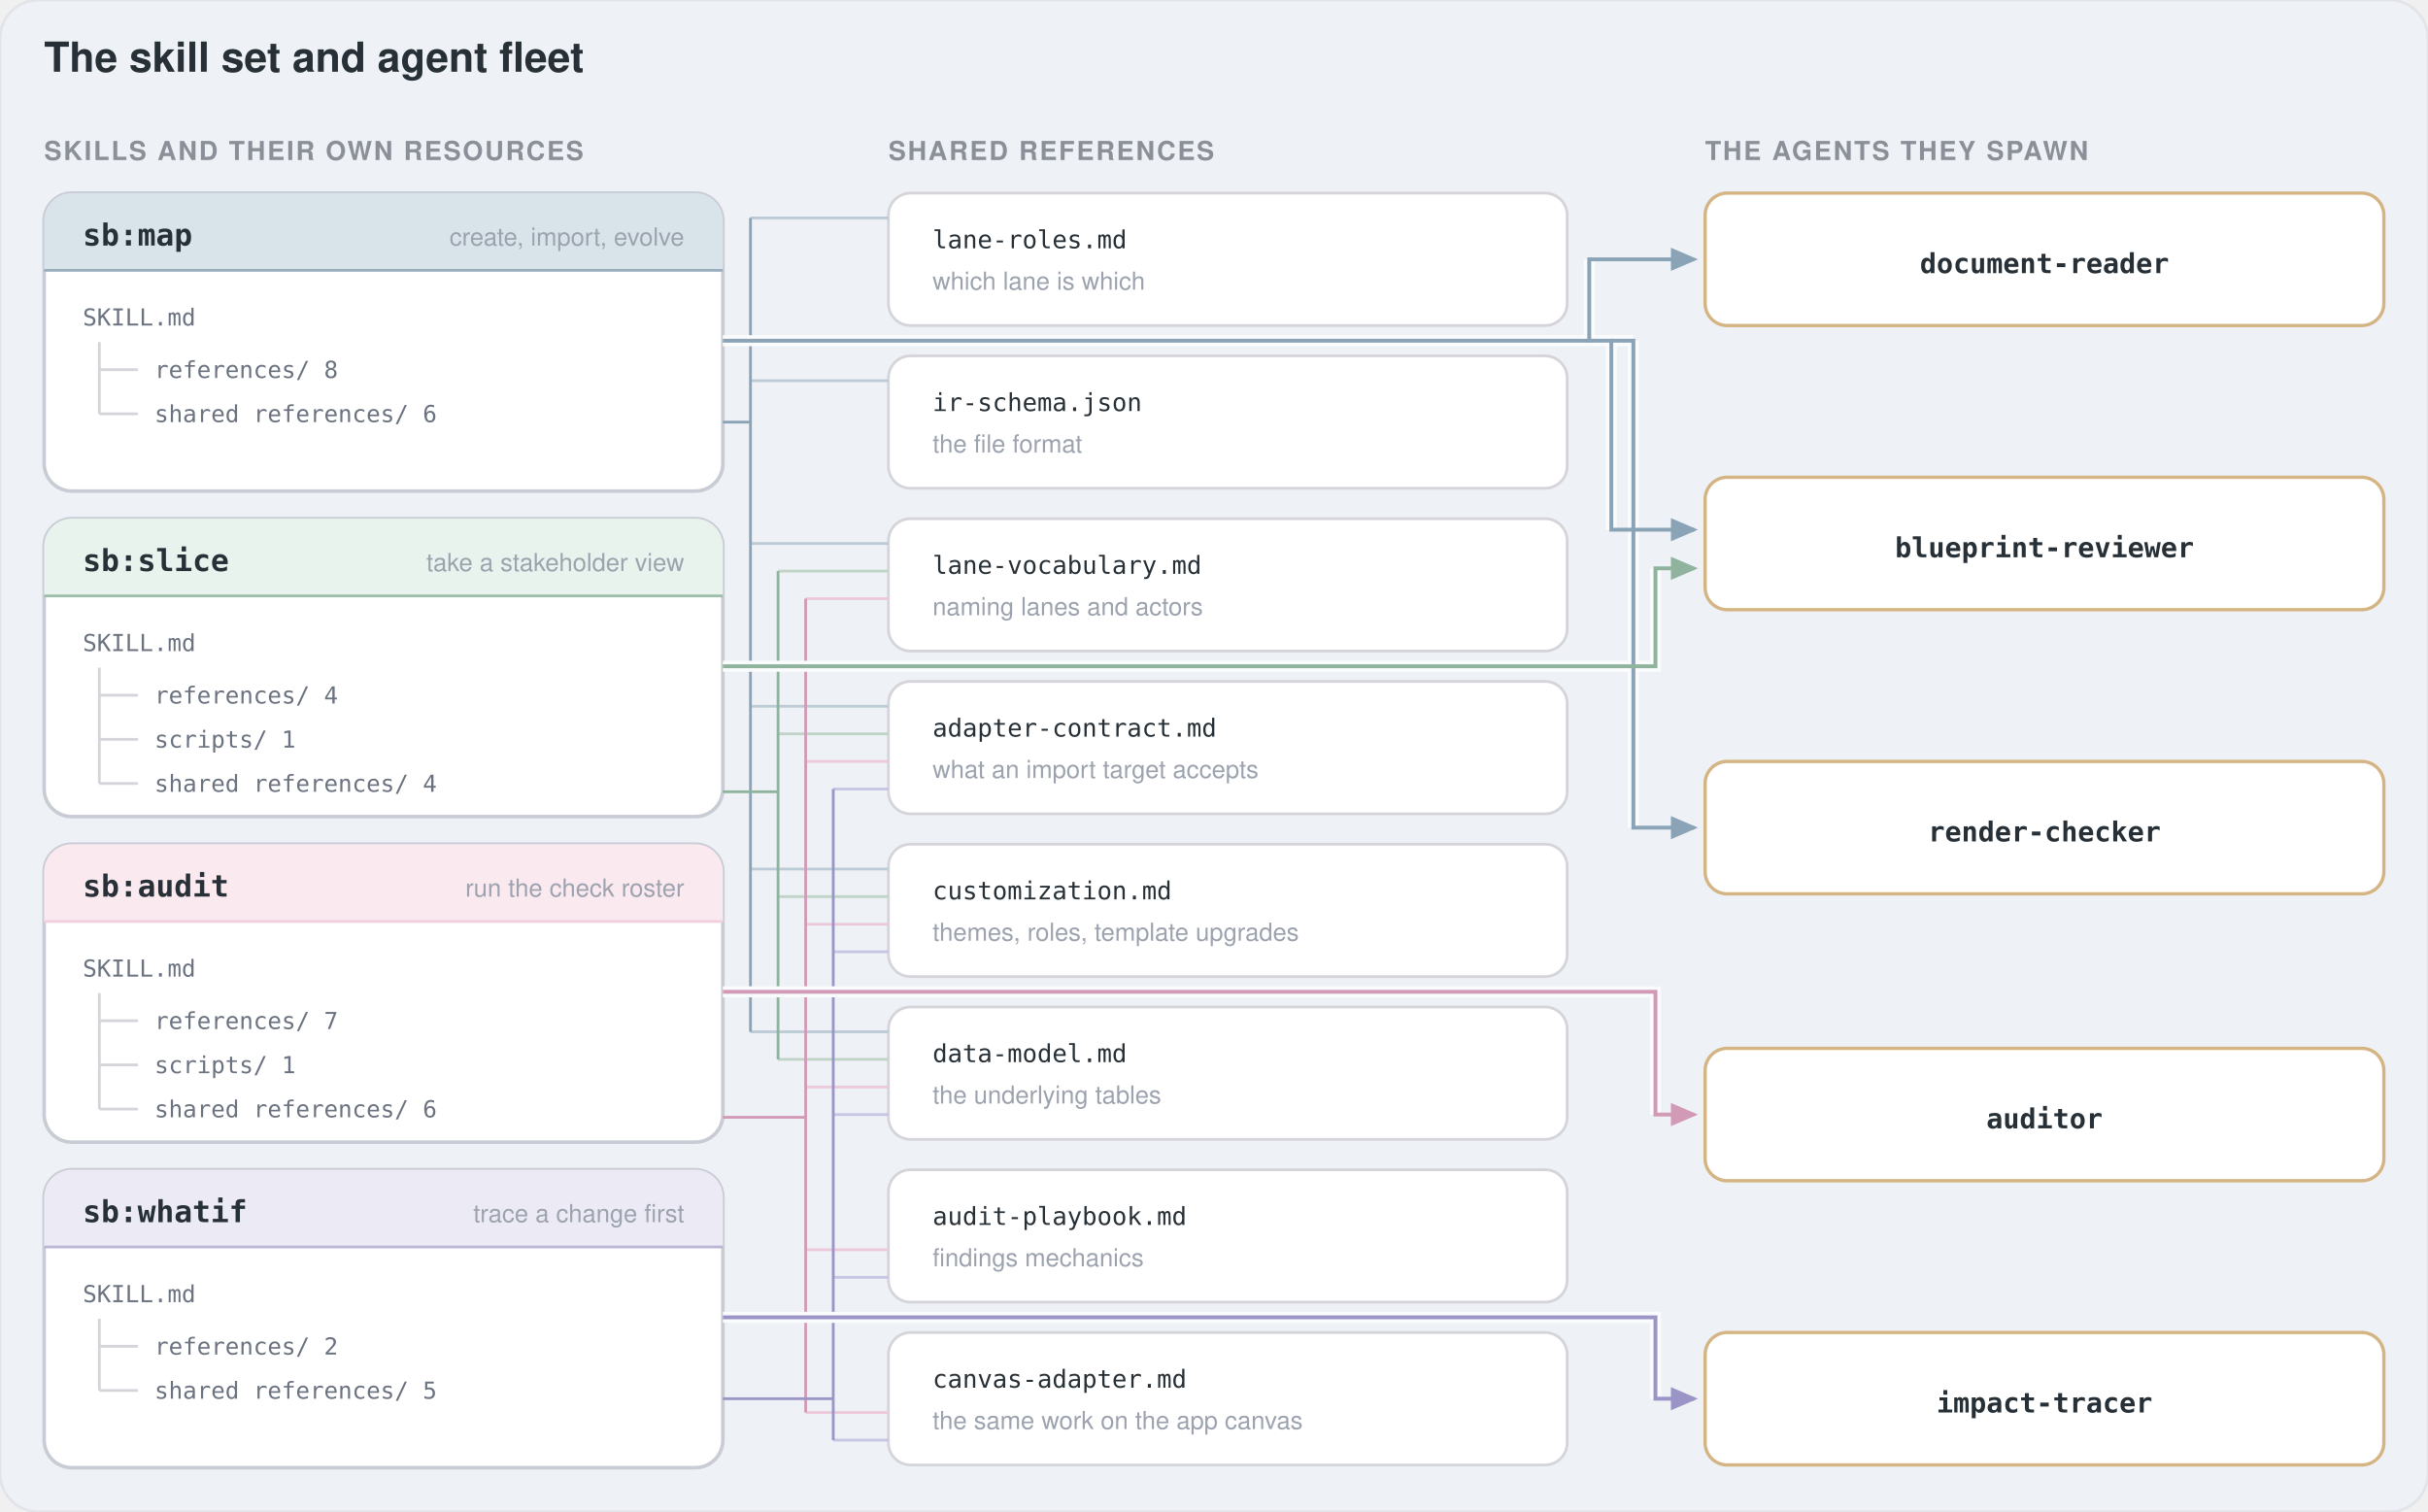
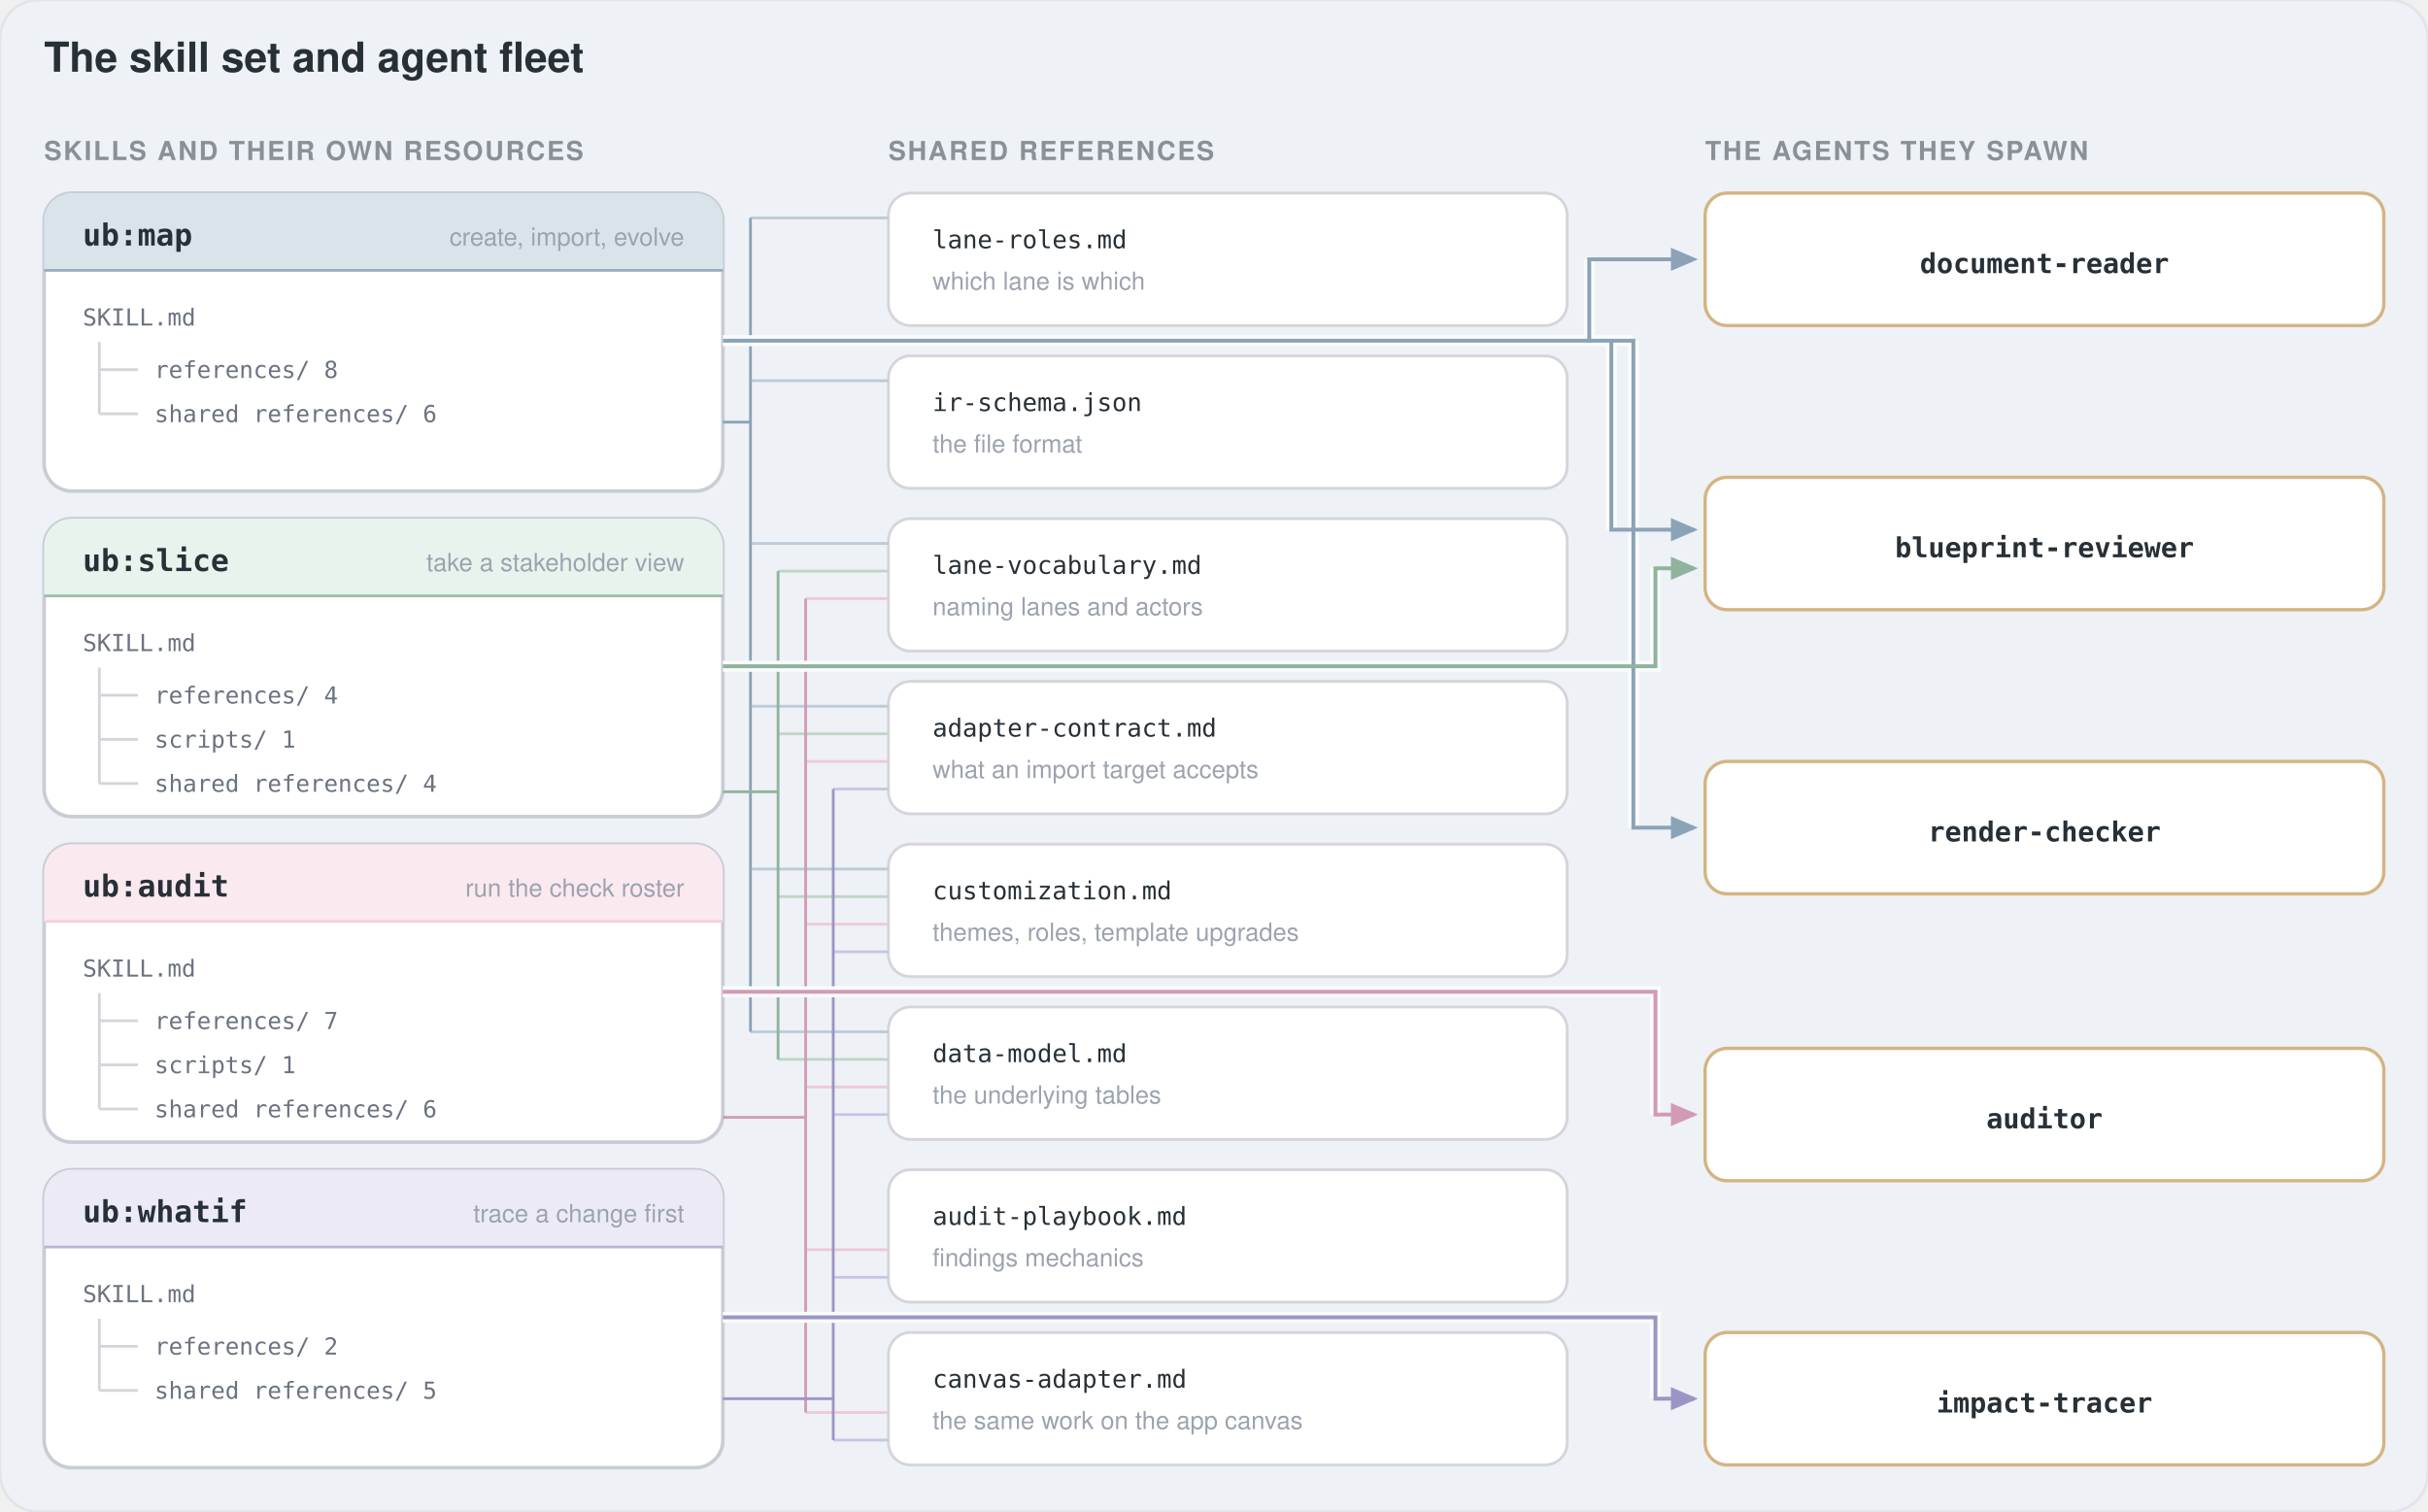
<svg xmlns="http://www.w3.org/2000/svg" viewBox="0 -40 880 548" font-family="-apple-system, 'Segoe UI', Helvetica, Arial, sans-serif">
  <style>
    .title { font-size: 11px; font-weight: 700; fill: #273036; }
    .badge { font-size: 10px; font-weight: 600; fill: #273036; }
    .sub { font-size: 9px; fill: #9ca3af; }
    .tree { font-size: 8.5px; fill: #6b7280; }
    .doc { font-size: 9px; fill: #273036; }
    .rail { font-size: 9.5px; font-weight: 700; letter-spacing: .07em; fill: #8a8f98; }
    .mono { font-family: ui-monospace, SFMono-Regular, Menlo, monospace; }
    .twig { stroke: #d4d4da; stroke-width: 1; fill: none; }
    .halo { stroke: #fafbfc; stroke-width: 4; fill: none; }

    .lnMap   { stroke: #8ba3b6; stroke-width: 1; fill: none; }
    .stMap   { stroke: #bccbd6; stroke-width: 1; fill: none; }
    .spMap   { stroke: #8ba3b6; stroke-width: 1.4; fill: none; marker-end: url(#aMap); }
    .lnSlice { stroke: #8fb39d; stroke-width: 1; fill: none; }
    .stSlice { stroke: #c0d5c8; stroke-width: 1; fill: none; }
    .spSlice { stroke: #8fb39d; stroke-width: 1.4; fill: none; marker-end: url(#aSlice); }
    .lnAudit { stroke: #d29ab6; stroke-width: 1; fill: none; }
    .stAudit { stroke: #ecc9da; stroke-width: 1; fill: none; }
    .spAudit { stroke: #d29ab6; stroke-width: 1.4; fill: none; marker-end: url(#aAudit); }
    .lnWhat  { stroke: #9a95c6; stroke-width: 1; fill: none; }
    .stWhat  { stroke: #c8c5e2; stroke-width: 1; fill: none; }
    .spWhat  { stroke: #9a95c6; stroke-width: 1.4; fill: none; marker-end: url(#aWhat); }
  </style>
  <defs>
    <marker id="aMap" markerWidth="8" markerHeight="8" refX="6" refY="3" orient="auto">
      <path d="M0,0 L7,3 L0,6 Z" fill="#8ba3b6" />
    </marker>
    <marker id="aSlice" markerWidth="8" markerHeight="8" refX="6" refY="3" orient="auto">
      <path d="M0,0 L7,3 L0,6 Z" fill="#8fb39d" />
    </marker>
    <marker id="aAudit" markerWidth="8" markerHeight="8" refX="6" refY="3" orient="auto">
      <path d="M0,0 L7,3 L0,6 Z" fill="#d29ab6" />
    </marker>
    <marker id="aWhat" markerWidth="8" markerHeight="8" refX="6" refY="3" orient="auto">
      <path d="M0,0 L7,3 L0,6 Z" fill="#9a95c6" />
    </marker>
  </defs>
  <rect x="0" y="-40" width="880" height="548" rx="14" fill="#eef1f5" stroke="#e2e4e9" />
  <text x="16" y="-14" font-size="15" font-weight="700" fill="#273036">The skill set and agent fleet</text>
  <text x="16" y="18" class="rail">SKILLS AND THEIR OWN RESOURCES</text>
  <text x="322" y="18" class="rail">SHARED REFERENCES</text>
  <text x="618" y="18" class="rail">THE AGENTS THEY SPAWN</text>
  <g>
    <rect x="322" y="30" width="246" height="48" rx="8" fill="#ffffff" stroke="#d4d4da" />
    <text x="338" y="50" class="doc mono">lane-roles.md</text>
    <text x="338" y="65" class="sub" font-size="8">which lane is which</text>
    <rect x="322" y="89" width="246" height="48" rx="8" fill="#ffffff" stroke="#d4d4da" />
    <text x="338" y="109" class="doc mono">ir-schema.json</text>
    <text x="338" y="124" class="sub" font-size="8">the file format</text>
    <rect x="322" y="148" width="246" height="48" rx="8" fill="#ffffff" stroke="#d4d4da" />
    <text x="338" y="168" class="doc mono">lane-vocabulary.md</text>
    <text x="338" y="183" class="sub" font-size="8">naming lanes and actors</text>
    <rect x="322" y="207" width="246" height="48" rx="8" fill="#ffffff" stroke="#d4d4da" />
    <text x="338" y="227" class="doc mono">adapter-contract.md</text>
    <text x="338" y="242" class="sub" font-size="8">what an import target accepts</text>
    <rect x="322" y="266" width="246" height="48" rx="8" fill="#ffffff" stroke="#d4d4da" />
    <text x="338" y="286" class="doc mono">customization.md</text>
    <text x="338" y="301" class="sub" font-size="8">themes, roles, template upgrades</text>
    <rect x="322" y="325" width="246" height="48" rx="8" fill="#ffffff" stroke="#d4d4da" />
    <text x="338" y="345" class="doc mono">data-model.md</text>
    <text x="338" y="360" class="sub" font-size="8">the underlying tables</text>
    <rect x="322" y="384" width="246" height="48" rx="8" fill="#ffffff" stroke="#d4d4da" />
    <text x="338" y="404" class="doc mono">audit-playbook.md</text>
    <text x="338" y="419" class="sub" font-size="8">findings mechanics</text>
    <rect x="322" y="443" width="246" height="48" rx="8" fill="#ffffff" stroke="#d4d4da" />
    <text x="338" y="463" class="doc mono">canvas-adapter.md</text>
    <text x="338" y="478" class="sub" font-size="8">the same work on the app canvas</text>
  </g>
  <g>
    <rect x="16" y="30" width="246" height="108" rx="10" fill="#ffffff" stroke="#c9ccd4" stroke-width="1.3" />
    <path d="M16,40 a10,10 0 0 1 10,-10 h226 a10,10 0 0 1 10,10 v18 h-246 z" fill="#d9e4ea" />
    <line x1="16" y1="58" x2="262" y2="58" stroke="#9aadbe" />
-     <text x="30" y="49" class="title mono">sb:map</text>
+     <text x="30" y="49" class="title mono">ub:map</text>
    <text x="248" y="49" class="sub" text-anchor="end">create, import, evolve</text>
    <text x="30" y="78" class="tree mono">SKILL.md</text>
    <path class="twig" d="M36,84 L36,110 M36,94 L50,94 M36,110 L50,110" />
    <text x="56" y="97" class="tree mono">references/ 8</text>
    <text x="56" y="113" class="tree mono" fill="#9ca3af">shared references/ 6</text>
  </g>
  <g>
    <rect x="16" y="148" width="246" height="108" rx="10" fill="#ffffff" stroke="#c9ccd4" stroke-width="1.3" />
    <path d="M16,158 a10,10 0 0 1 10,-10 h226 a10,10 0 0 1 10,10 v18 h-246 z" fill="#e8f3ed" />
    <line x1="16" y1="176" x2="262" y2="176" stroke="#9dbfa9" />
-     <text x="30" y="167" class="title mono">sb:slice</text>
+     <text x="30" y="167" class="title mono">ub:slice</text>
    <text x="248" y="167" class="sub" text-anchor="end">take a stakeholder view</text>
    <text x="30" y="196" class="tree mono">SKILL.md</text>
    <path class="twig" d="M36,202 L36,244 M36,212 L50,212 M36,228 L50,228 M36,244 L50,244" />
    <text x="56" y="215" class="tree mono">references/ 4</text>
    <text x="56" y="231" class="tree mono">scripts/ 1</text>
    <text x="56" y="247" class="tree mono" fill="#9ca3af">shared references/ 4</text>
  </g>
  <g>
    <rect x="16" y="266" width="246" height="108" rx="10" fill="#ffffff" stroke="#c9ccd4" stroke-width="1.3" />
    <path d="M16,276 a10,10 0 0 1 10,-10 h226 a10,10 0 0 1 10,10 v18 h-246 z" fill="#fbe9f0" />
    <line x1="16" y1="294" x2="262" y2="294" stroke="#f2cfdf" />
-     <text x="30" y="285" class="title mono">sb:audit</text>
+     <text x="30" y="285" class="title mono">ub:audit</text>
    <text x="248" y="285" class="sub" text-anchor="end">run the check roster</text>
    <text x="30" y="314" class="tree mono">SKILL.md</text>
    <path class="twig" d="M36,320 L36,362 M36,330 L50,330 M36,346 L50,346 M36,362 L50,362" />
    <text x="56" y="333" class="tree mono">references/ 7</text>
    <text x="56" y="349" class="tree mono">scripts/ 1</text>
    <text x="56" y="365" class="tree mono" fill="#9ca3af">shared references/ 6</text>
  </g>
  <g>
    <rect x="16" y="384" width="246" height="108" rx="10" fill="#ffffff" stroke="#c9ccd4" stroke-width="1.3" />
    <path d="M16,394 a10,10 0 0 1 10,-10 h226 a10,10 0 0 1 10,10 v18 h-246 z" fill="#ecebf5" />
    <line x1="16" y1="412" x2="262" y2="412" stroke="#b9b6d6" />
-     <text x="30" y="403" class="title mono">sb:whatif</text>
+     <text x="30" y="403" class="title mono">ub:whatif</text>
    <text x="248" y="403" class="sub" text-anchor="end">trace a change first</text>
    <text x="30" y="432" class="tree mono">SKILL.md</text>
    <path class="twig" d="M36,438 L36,464 M36,448 L50,448 M36,464 L50,464" />
    <text x="56" y="451" class="tree mono">references/ 2</text>
    <text x="56" y="467" class="tree mono" fill="#9ca3af">shared references/ 5</text>
  </g>
  <g>
    <rect x="618" y="30" width="246" height="48" rx="8" fill="#ffffff" stroke="#d4b483" stroke-width="1.2" />
    <text x="741" y="59" class="badge mono" font-size="9" text-anchor="middle">document-reader</text>
    <rect x="618" y="133" width="246" height="48" rx="8" fill="#ffffff" stroke="#d4b483" stroke-width="1.2" />
    <text x="741" y="162" class="badge mono" font-size="9" text-anchor="middle">blueprint-reviewer</text>
    <rect x="618" y="236" width="246" height="48" rx="8" fill="#ffffff" stroke="#d4b483" stroke-width="1.2" />
    <text x="741" y="265" class="badge mono" font-size="9" text-anchor="middle">render-checker</text>
    <rect x="618" y="340" width="246" height="48" rx="8" fill="#ffffff" stroke="#d4b483" stroke-width="1.2" />
    <text x="741" y="369" class="badge mono" font-size="9" text-anchor="middle">auditor</text>
    <rect x="618" y="443" width="246" height="48" rx="8" fill="#ffffff" stroke="#d4b483" stroke-width="1.2" />
    <text x="741" y="472" class="badge mono" font-size="9" text-anchor="middle">impact-tracer</text>
  </g>
  <g>
    <path class="stMap" d="M272,39 H322 M272,98 H322 M272,157 H322 M272,216 H322 M272,275 H322 M272,334 H322" />
    <path class="lnMap" d="M262,113 H272 M272,39 V334" />
    <path class="stSlice" d="M282,167 H322 M282,226 H322 M282,285 H322 M282,344 H322" />
    <path class="lnSlice" d="M262,247 H282 M282,167 V344" />
    <path class="stAudit" d="M292,177 H322 M292,236 H322 M292,295 H322 M292,354 H322 M292,413 H322 M292,472 H322" />
    <path class="lnAudit" d="M262,365 H292 M292,177 V472" />
    <path class="stWhat" d="M302,246 H322 M302,305 H322 M302,364 H322 M302,423 H322 M302,482 H322" />
    <path class="lnWhat" d="M262,467 H302 M302,246 V482" />
  </g>
  <g>
    <path class="halo" d="M262,83.5 H592" />
    <path class="halo" d="M262,201.5 H600 V166" />
    <path class="halo" d="M262,319.5 H600 V364" />
    <path class="halo" d="M262,437.5 H600 V467" />
    <path class="halo" d="M576,83.5 V54 M584,83.5 V152 M592,83.5 V260" />
  </g>
  <g>
    <path class="spMap" d="M262,83.5 H576 V54 H614" />
    <path class="spMap" d="M576,83.5 H584 V152 H614" />
    <path class="spMap" d="M584,83.5 H592 V260 H614" />
    <path class="spSlice" d="M262,201.5 H600 V166 H614" />
    <path class="spAudit" d="M262,319.5 H600 V364 H614" />
    <path class="spWhat" d="M262,437.5 H600 V467 H614" />
  </g>
</svg>
